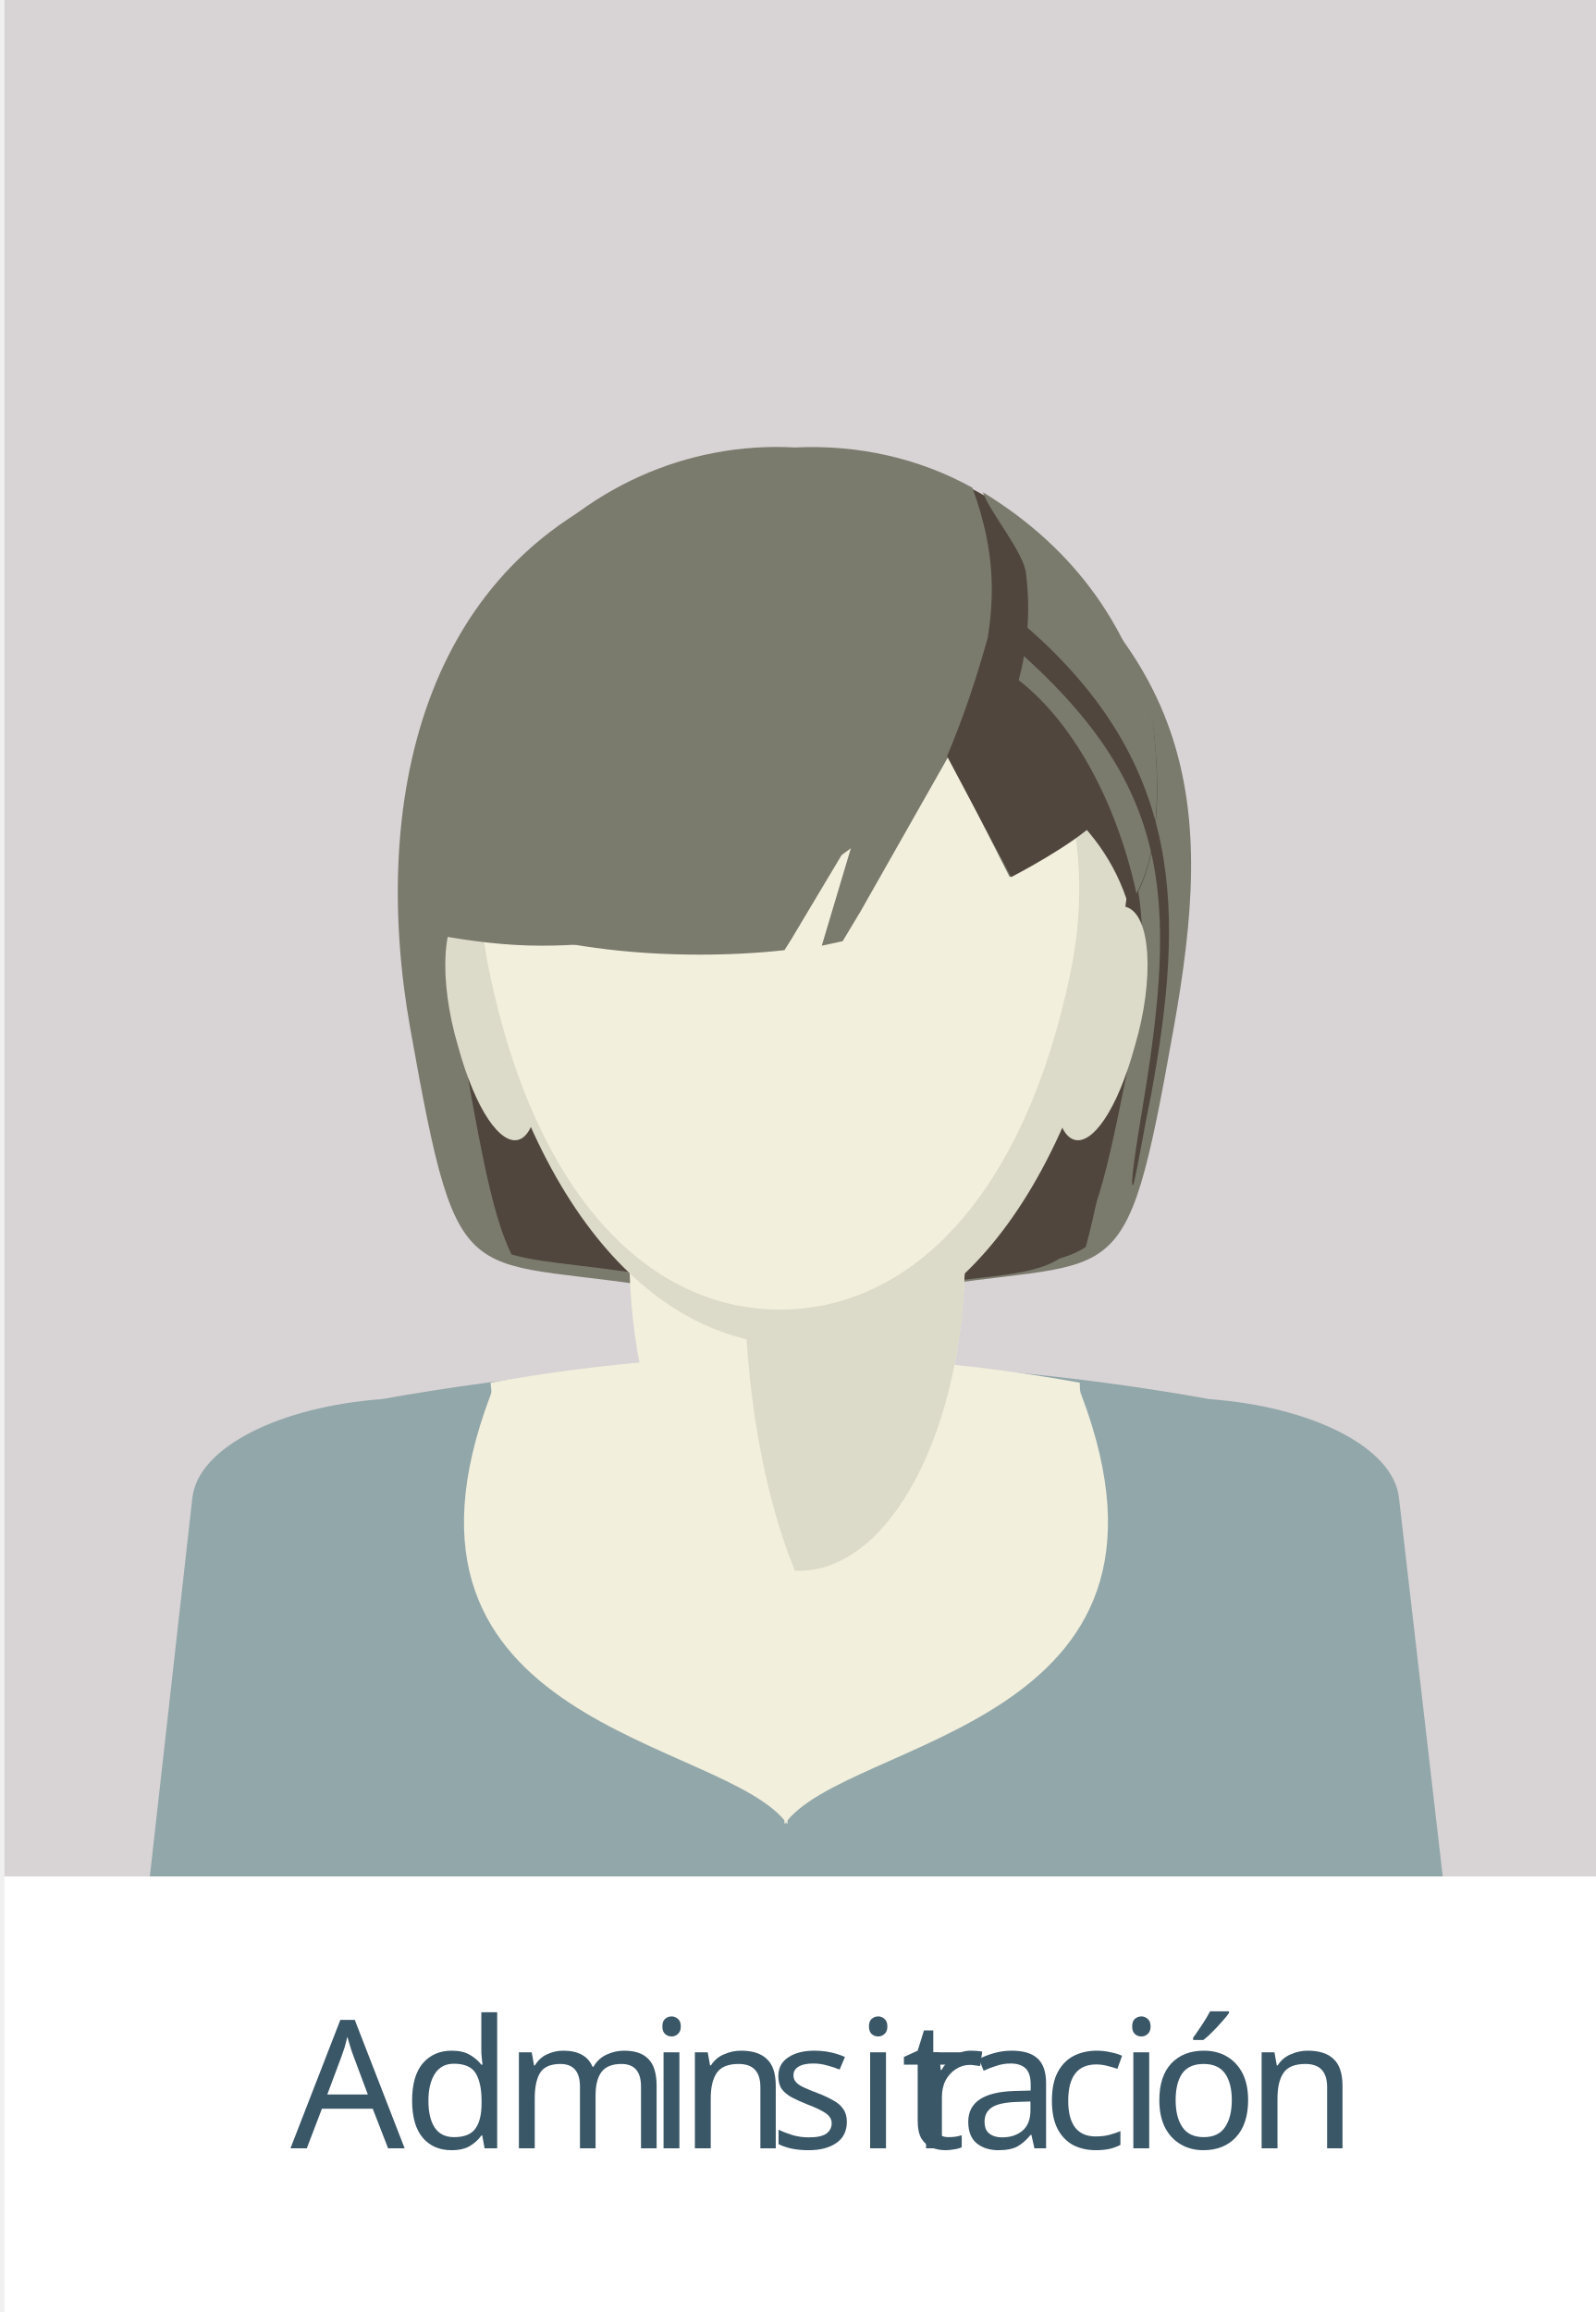
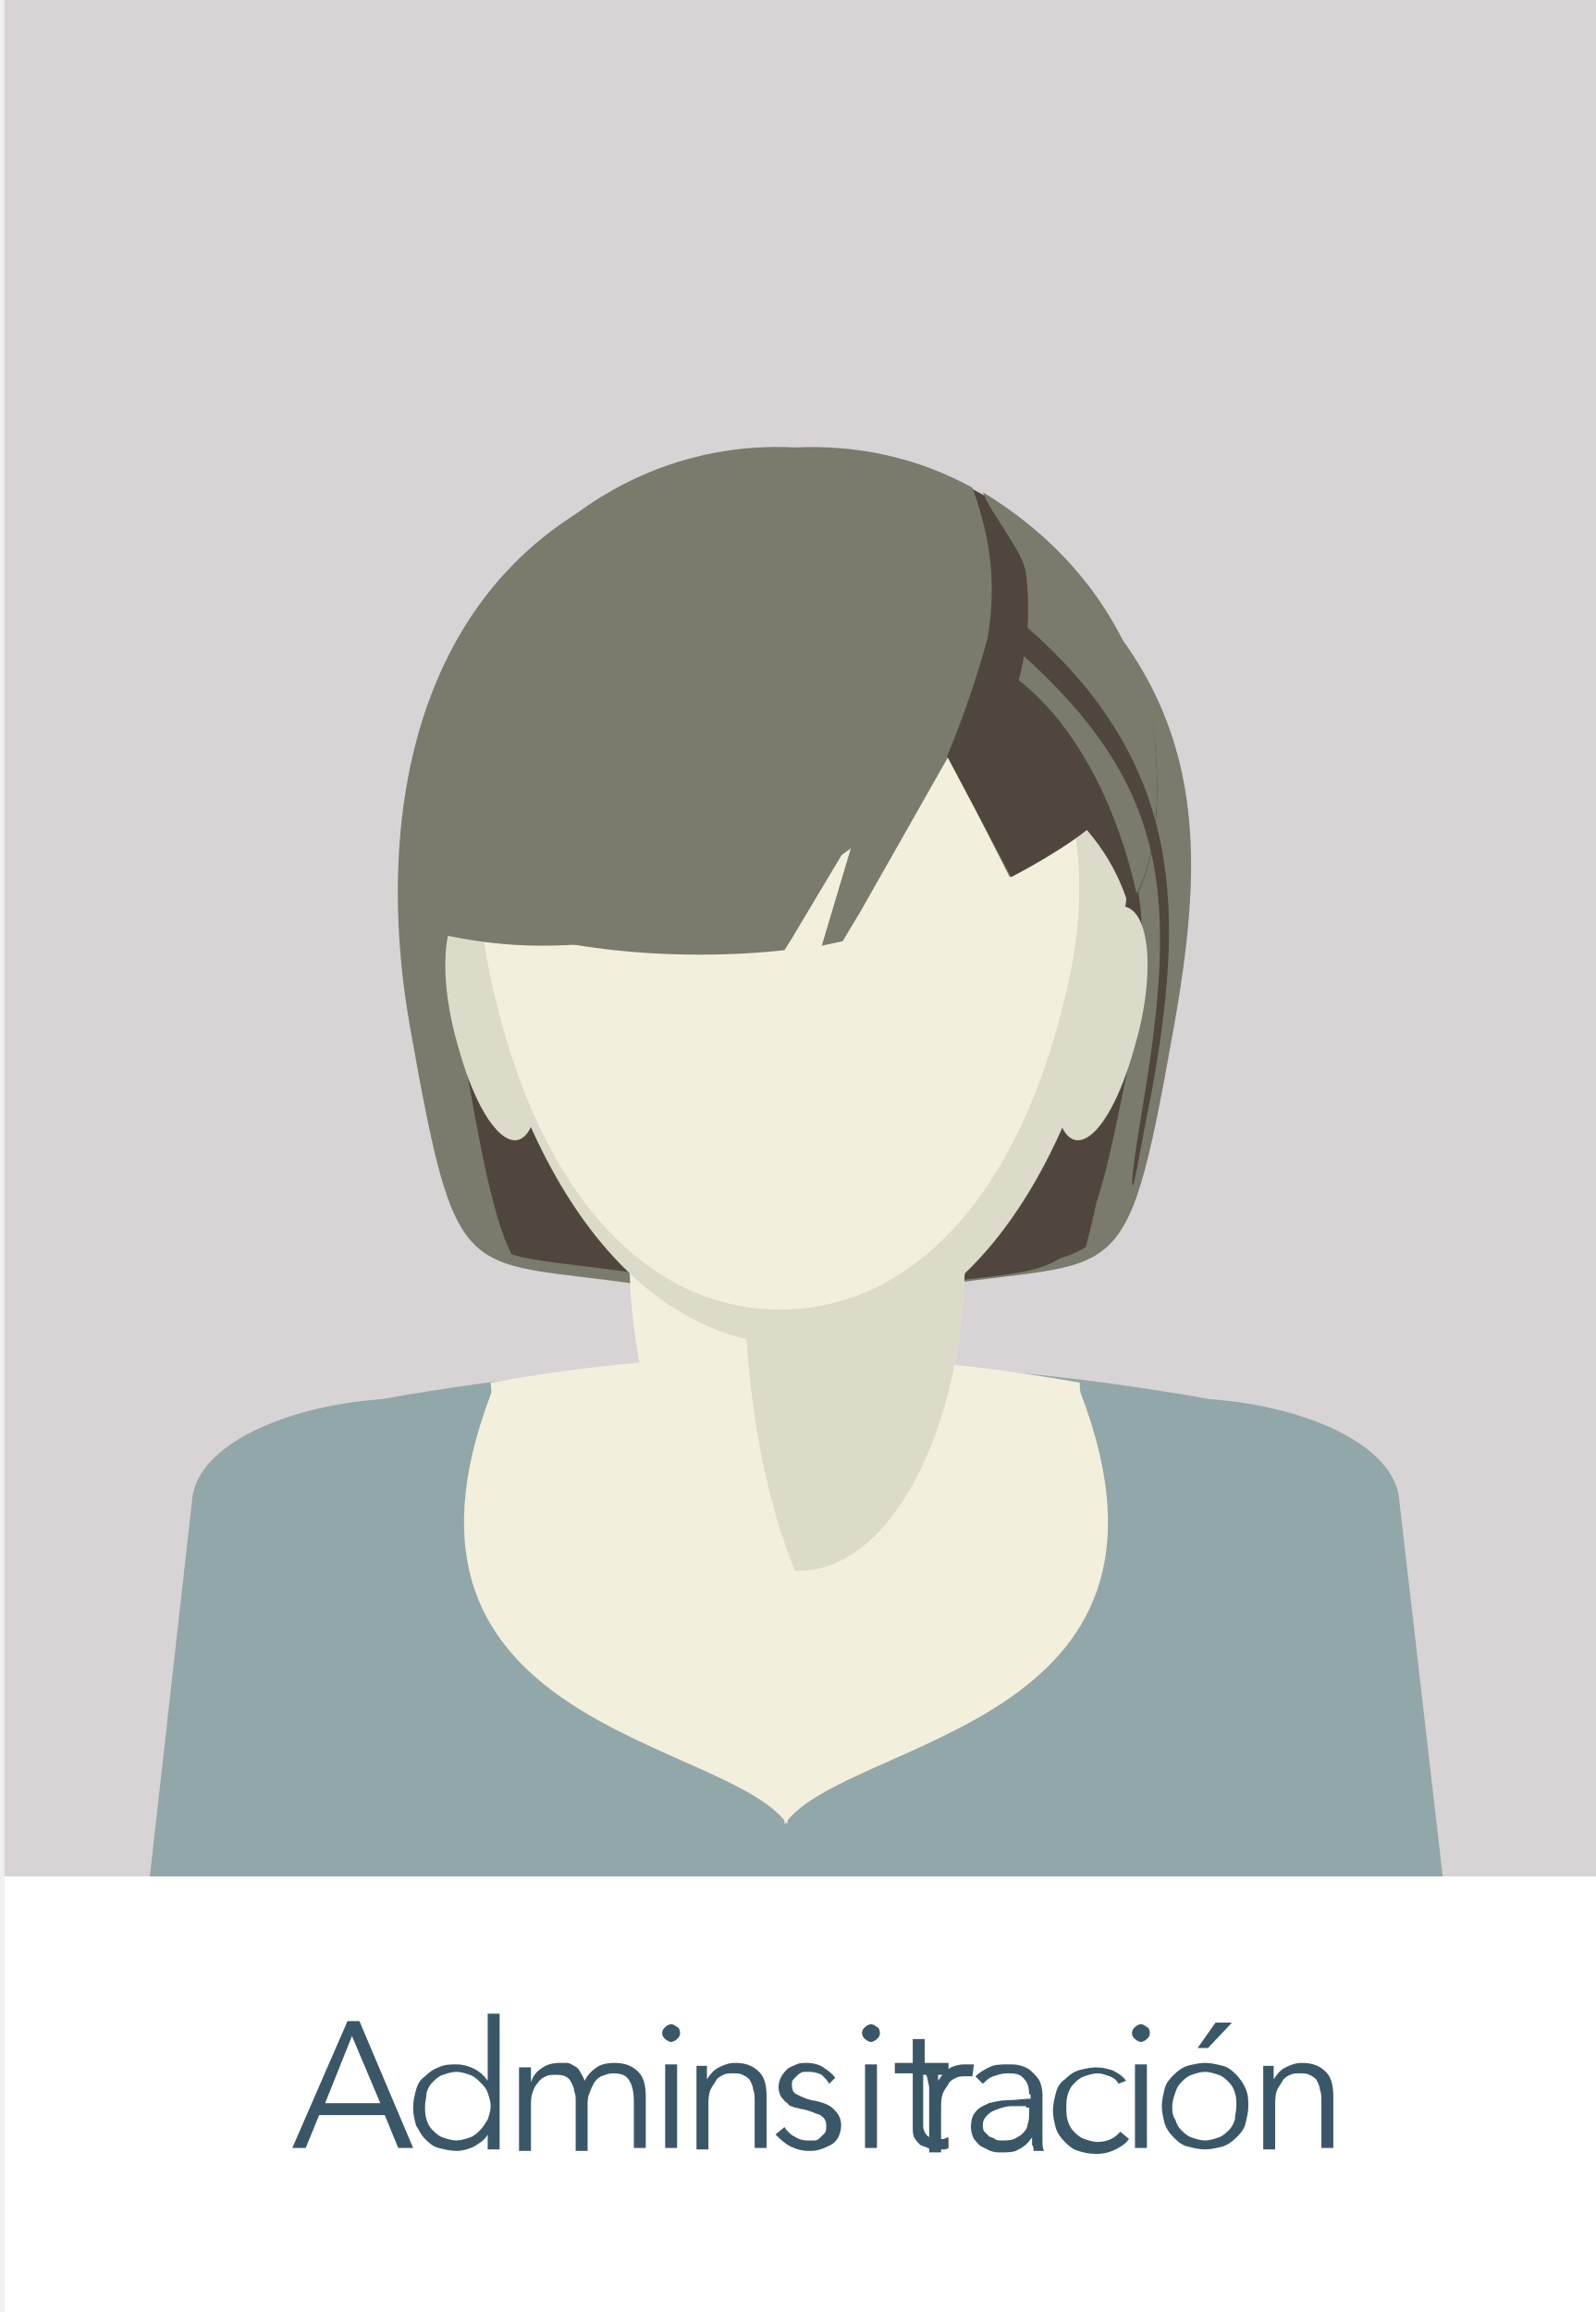
<svg xmlns="http://www.w3.org/2000/svg" xmlns:xlink="http://www.w3.org/1999/xlink" version="1.1" id="Layer_1" x="0px" y="0px" viewBox="0 0 107 155" style="enable-background:new 0 0 107 155;" xml:space="preserve">
  <style type="text/css">
	.st0{fill:#D8D3D4;}
	.st1{fill:#FFFFFF;}
	.st2{clip-path:url(#SVGID_2_);fill:#92A7AA;}
- 	.st3{clip-path:url(#SVGID_2_);fill:#F2EFDC;}
- 	.st4{clip-path:url(#SVGID_2_);fill:#7A7A6D;}
- 	.st5{clip-path:url(#SVGID_2_);fill:#50463D;}
- 	.st6{clip-path:url(#SVGID_2_);fill:#DCDAC8;}
- 	.st7{fill:#3A5767;}
- 	.st8{font-family:'AvenirNext-Regular';}
- 	.st9{font-size:12px;}
- 	.st10{letter-spacing:-1;}
+ 	.st3{clip-path:url(#SVGID_4_);fill:#F2EFDC;}
+ 	.st4{clip-path:url(#SVGID_6_);fill:#F2EFDC;}
+ 	.st5{clip-path:url(#SVGID_8_);fill:#7A7A6D;}
+ 	.st6{clip-path:url(#SVGID_10_);fill:#50463D;}
+ 	.st7{clip-path:url(#SVGID_12_);fill:#7A7A6D;}
+ 	.st8{clip-path:url(#SVGID_14_);fill:#50463D;}
+ 	.st9{clip-path:url(#SVGID_16_);fill:#50463D;}
+ 	.st10{clip-path:url(#SVGID_18_);fill:#F2EFDC;}
+ 	.st11{clip-path:url(#SVGID_20_);fill:#DCDAC8;}
+ 	.st12{clip-path:url(#SVGID_22_);fill:#DCDAC8;}
+ 	.st13{clip-path:url(#SVGID_24_);fill:#DCDAC8;}
+ 	.st14{clip-path:url(#SVGID_26_);fill:#DCDAC8;}
+ 	.st15{clip-path:url(#SVGID_28_);fill:#F2EFDC;}
+ 	.st16{clip-path:url(#SVGID_30_);fill:#50463D;}
+ 	.st17{clip-path:url(#SVGID_32_);fill:#7A7A6D;}
+ 	.st18{clip-path:url(#SVGID_34_);fill:#7A7A6D;}
+ 	.st19{clip-path:url(#SVGID_36_);fill:#50463D;}
+ 	.st20{clip-path:url(#SVGID_38_);fill:#7A7A6D;}
+ 	.st21{clip-path:url(#SVGID_40_);fill:#50463D;}
+ 	.st22{enable-background:new    ;}
+ 	.st23{fill:#3A5767;}
</style>
  <rect x="0.3" y="-0.1" class="st0" width="107.4" height="125.9" />
  <rect x="0.3" y="125.8" class="st1" width="107.4" height="29.3" />
  <g>
-     <defs>
-       <rect id="SVGID_1_" x="0.3" y="-0.1" width="107.4" height="125.9" />
-     </defs>
-     <clipPath id="SVGID_2_">
-       <use xlink:href="#SVGID_1_" style="overflow:visible;" />
-     </clipPath>
-     <path class="st2" d="M53.4,135.1c15.7,0,30.5-2.5,43.6-7l-3.2-27.7c-0.4-3.4-5.9-6.1-12.7-6.6c-18.4-3.3-37.1-3.3-55.5,0   c-6.8,0.5-12.3,3.2-12.7,6.6L9.8,128C22.9,132.5,37.7,135.1,53.4,135.1" />
-     <path class="st3" d="M52.8,90.9c-6.6,0-13.3,0.6-19.9,1.8c0,0.3,0.1,0.6,0,0.8c-8.5,22.4,15.8,23,19.9,28.8V90.9z" />
-     <path class="st3" d="M52.5,90.9c6.6,0,13.3,0.6,19.9,1.8c0,0.3,0,0.6,0.1,0.8c8.5,22.4-15.8,23-19.9,28.8V90.9z" />
-     <path class="st4" d="M27.5,68.9c3.4,19.1,3.4,15,18.4,17.7c9.6,1.7,17.7-12,17.7-26.9c0-14.8-10.1-31.1-19.4-27.9   C27.9,37.4,24.9,54.3,27.5,68.9" />
-     <path class="st5" d="M63.5,59.3c0-8.6-3.7-18.2-8.6-23.7c-2.3-1.4-4.7-1.7-7-0.4C29,45.9,28.7,57.3,31.3,71.8   c1.1,6.3,1.9,10.1,3,12.3c2.4,0.7,5.9,0.7,11.5,1.8C55.4,87.6,63.5,74,63.5,59.3" />
-     <path class="st4" d="M78.7,68.9c-3.4,19.1-3.4,15-18.4,17.7c-9.6,1.7-17.7-12-17.7-26.9c0-14.8,10.9-32.7,19.4-27.9   C81,42.7,81.3,54.3,78.7,68.9" />
-     <path class="st5" d="M75.5,72.2c-3.1,15.5-3.1,12.1-16.8,14.4C50,88,42.6,76.8,42.6,64.8c0-12,10-26.6,17.7-22.6   C77.7,51,77.9,60.4,75.5,72.2" />
-     <path class="st5" d="M58.4,38c-4-2.3-8.5,0.6-12.1,5.7c-2.2,4.9-3.7,10.7-3.7,16c0,14.6,7.9,28.1,17.3,26.4c7-1.3,10.6-1,12.9-2.5   c0.6-2.2,1.2-5.2,1.9-9.3C77.2,60,77,48.6,58.4,38" />
-     <path class="st3" d="M64.7,84.1c0-0.4,0-0.7,0-1.1c-7.5-3.1-15-3.1-22.5,0c0,0.4,0,0.7,0,1.1c0,11.8,5.1,21.3,11.3,21.3   C59.6,105.5,64.7,95.9,64.7,84.1" />
-     <path class="st6" d="M64.7,84.1c0-0.4,0-0.7,0-1.1c-2.4-1-4.7-1.6-7.1-2c-2.6,0.4-5.1,1.3-7.7,2.7c0,0.5,0,0.9,0,1.4   c0,7.9,1.3,15.1,3.4,20.2c0,0,0.1,0,0.1,0C59.6,105.5,64.7,95.9,64.7,84.1" />
-     <path class="st6" d="M53.4,30.2c-13.3-0.8-25.5,12.4-21.8,32.1c3.6,19,12.4,27.8,21.8,27.9c9.5,0,18.2-8.8,21.8-27.9   C78.9,42.6,66.6,29.4,53.4,30.2" />
-     <path class="st6" d="M35.7,68.4c0.8,4.6,0.3,7.6-0.9,8c-1.2,0.4-2.9-1.9-4.1-6.3c-1.3-4.4-1.1-8.8,0.6-9.3   C32.9,60.2,34.9,63.8,35.7,68.4" />
-     <path class="st6" d="M71.1,68.4c-0.8,4.6-0.3,7.6,0.9,8c1.2,0.4,2.9-1.9,4.1-6.3c1.3-4.4,1.1-8.8-0.6-9.3   C73.8,60.2,71.8,63.8,71.1,68.4" />
-     <path class="st3" d="M71.8,65.1c-3.2,15.5-11,22.7-19.5,22.7c-8.5,0-16.3-7.2-19.5-22.7C29.5,49.1,40.5,38.3,52.3,39   C64.1,38.3,75,49.1,71.8,65.1" />
-     <path class="st5" d="M77.3,48.5c-2.8-11.2-12.1-18.1-22.2-18.3c-0.8,2.5-1.2,5.4-1.2,8.3c0,10.8,18.1,9.8,21.8,22.3   C75.6,60.8,78.5,58.1,77.3,48.5" />
-     <path class="st4" d="M53.4,38.3c-11.2-0.6-21.5,9.1-19.8,23.9c4,1.2,8.5,1.8,13.3,1.8c2,0,3.9-0.1,5.7-0.3l0.5-0.8l4.3-7.2   l-2.3,7.7c0.5-0.1,0.9-0.2,1.4-0.3l1.2-2l5.9-10.4l4.1,8.1c0,0,3.9-2.1,5.4-3.8C71.3,44.4,62.6,37.8,53.4,38.3" />
-     <path class="st4" d="M29.4,62.6c0,0,0,0.1,0,0.1c2.2,0.4,4.5,0.7,6.9,0.7c16.7,0,30.2-10.7,30.2-23.9c0-2.4-0.5-4.6-1.3-6.8   c-3.6-2-7.7-2.9-11.9-2.7C38.8,29.2,25.4,42.6,29.4,62.6" />
-     <path class="st5" d="M66.3,42.5c-0.8,2.9-1.7,5.6-2.8,8.2l4.3,8.1c0,0,4.1-2.1,5.8-3.8C72.7,49.7,70,45.4,66.3,42.5" />
-     <path class="st4" d="M68.3,45.6c3.5,2.7,6.5,7.9,7.9,14.3c0.8-1.4,1.9-4.8,1.1-11.5c-1.5-6.1-5-11.5-11.4-15.4   c0.5,1.4,2.8,4.1,2.9,5.5C69.1,41,68.9,43.4,68.3,45.6" />
-     <path class="st5" d="M76,79.4c0.4-1.7,0.7-3.7,1.2-6.1c2.2-12.1,2.3-22-8.4-31.3c-0.3,0.4-0.6,0.9-0.8,1.4   c10.5,9.2,11,16.6,8.6,30.9C76.2,76.7,75.7,79.9,76,79.4" />
-   </g>
-   <text transform="matrix(1 0 0 1 19.4756 144.0274)">
-     <tspan x="0" y="0" class="st7 st8 st9">A</tspan>
-     <tspan x="7.5" y="0" class="st7 st8 st9">d</tspan>
-     <tspan x="14.3" y="0" class="st7 st8 st9">m</tspan>
-     <tspan x="24" y="0" class="st7 st8 st9">i</tspan>
-     <tspan x="26.1" y="0" class="st7 st8 st9">n</tspan>
-     <tspan x="32.1" y="0" class="st7 st8 st9">sit</tspan>
-     <tspan x="41.6" y="0" class="st7 st8 st9 st10">r</tspan>
-     <tspan x="44.9" y="0" class="st7 st8 st9">a</tspan>
-     <tspan x="50.4" y="0" class="st7 st8 st9">c</tspan>
-     <tspan x="55.5" y="0" class="st7 st8 st9">i</tspan>
-     <tspan x="57.6" y="0" class="st7 st8 st9">ó</tspan>
-     <tspan x="64.1" y="0" class="st7 st8 st9">n</tspan>
-   </text>
+     <g>
+       <defs>
+         <rect id="SVGID_1_" x="0.3" y="-0.1" width="107.4" height="125.9" />
+       </defs>
+       <clipPath id="SVGID_2_">
+         <use xlink:href="#SVGID_1_" style="overflow:visible;" />
+       </clipPath>
+       <path class="st2" d="M53.4,135.1c15.7,0,30.5-2.5,43.6-7l-3.2-27.7c-0.4-3.4-5.9-6.1-12.7-6.6c-18.4-3.3-37.1-3.3-55.5,0    c-6.8,0.5-12.3,3.2-12.7,6.6L9.8,128C22.9,132.5,37.7,135.1,53.4,135.1" />
+     </g>
+     <g>
+       <defs>
+         <rect id="SVGID_3_" x="0.3" y="-0.1" width="107.4" height="125.9" />
+       </defs>
+       <clipPath id="SVGID_4_">
+         <use xlink:href="#SVGID_3_" style="overflow:visible;" />
+       </clipPath>
+       <path class="st3" d="M52.8,90.9c-6.6,0-13.3,0.6-19.9,1.8c0,0.3,0.1,0.6,0,0.8c-8.5,22.4,15.8,23,19.9,28.8    C52.8,122.3,52.8,90.9,52.8,90.9z" />
+     </g>
+     <g>
+       <defs>
+         <rect id="SVGID_5_" x="0.3" y="-0.1" width="107.4" height="125.9" />
+       </defs>
+       <clipPath id="SVGID_6_">
+         <use xlink:href="#SVGID_5_" style="overflow:visible;" />
+       </clipPath>
+       <path class="st4" d="M52.5,90.9c6.6,0,13.3,0.6,19.9,1.8c0,0.3,0,0.6,0.1,0.8c8.5,22.4-15.8,23-19.9,28.8L52.5,90.9L52.5,90.9z" />
+     </g>
+     <g>
+       <defs>
+         <rect id="SVGID_7_" x="0.3" y="-0.1" width="107.4" height="125.9" />
+       </defs>
+       <clipPath id="SVGID_8_">
+         <use xlink:href="#SVGID_7_" style="overflow:visible;" />
+       </clipPath>
+       <path class="st5" d="M27.5,68.9c3.4,19.1,3.4,15,18.4,17.7c9.6,1.7,17.7-12,17.7-26.9c0-14.8-10.1-31.1-19.4-27.9    C27.9,37.4,24.9,54.3,27.5,68.9" />
+     </g>
+     <g>
+       <defs>
+         <rect id="SVGID_9_" x="0.3" y="-0.1" width="107.4" height="125.9" />
+       </defs>
+       <clipPath id="SVGID_10_">
+         <use xlink:href="#SVGID_9_" style="overflow:visible;" />
+       </clipPath>
+       <path class="st6" d="M63.5,59.3c0-8.6-3.7-18.2-8.6-23.7c-2.3-1.4-4.7-1.7-7-0.4C29,45.9,28.7,57.3,31.3,71.8    c1.1,6.3,1.9,10.1,3,12.3c2.4,0.7,5.9,0.7,11.5,1.8C55.4,87.6,63.5,74,63.5,59.3" />
+     </g>
+     <g>
+       <defs>
+         <rect id="SVGID_11_" x="0.3" y="-0.1" width="107.4" height="125.9" />
+       </defs>
+       <clipPath id="SVGID_12_">
+         <use xlink:href="#SVGID_11_" style="overflow:visible;" />
+       </clipPath>
+       <path class="st7" d="M78.7,68.9c-3.4,19.1-3.4,15-18.4,17.7c-9.6,1.7-17.7-12-17.7-26.9C42.6,44.9,53.5,27,62,31.8    C81,42.7,81.3,54.3,78.7,68.9" />
+     </g>
+     <g>
+       <defs>
+         <rect id="SVGID_13_" x="0.3" y="-0.1" width="107.4" height="125.9" />
+       </defs>
+       <clipPath id="SVGID_14_">
+         <use xlink:href="#SVGID_13_" style="overflow:visible;" />
+       </clipPath>
+       <path class="st8" d="M75.5,72.2c-3.1,15.5-3.1,12.1-16.8,14.4C50,88,42.6,76.8,42.6,64.8s10-26.6,17.7-22.6    C77.7,51,77.9,60.4,75.5,72.2" />
+     </g>
+     <g>
+       <defs>
+         <rect id="SVGID_15_" x="0.3" y="-0.1" width="107.4" height="125.9" />
+       </defs>
+       <clipPath id="SVGID_16_">
+         <use xlink:href="#SVGID_15_" style="overflow:visible;" />
+       </clipPath>
+       <path class="st9" d="M58.4,38c-4-2.3-8.5,0.6-12.1,5.7c-2.2,4.9-3.7,10.7-3.7,16c0,14.6,7.9,28.1,17.3,26.4c7-1.3,10.6-1,12.9-2.5    c0.6-2.2,1.2-5.2,1.9-9.3C77.2,60,77,48.6,58.4,38" />
+     </g>
+     <g>
+       <defs>
+         <rect id="SVGID_17_" x="0.3" y="-0.1" width="107.4" height="125.9" />
+       </defs>
+       <clipPath id="SVGID_18_">
+         <use xlink:href="#SVGID_17_" style="overflow:visible;" />
+       </clipPath>
+       <path class="st10" d="M64.7,84.1c0-0.4,0-0.7,0-1.1c-7.5-3.1-15-3.1-22.5,0c0,0.4,0,0.7,0,1.1c0,11.8,5.1,21.3,11.3,21.3    C59.6,105.5,64.7,95.9,64.7,84.1" />
+     </g>
+     <g>
+       <defs>
+         <rect id="SVGID_19_" x="0.3" y="-0.1" width="107.4" height="125.9" />
+       </defs>
+       <clipPath id="SVGID_20_">
+         <use xlink:href="#SVGID_19_" style="overflow:visible;" />
+       </clipPath>
+       <path class="st11" d="M64.7,84.1c0-0.4,0-0.7,0-1.1c-2.4-1-4.7-1.6-7.1-2c-2.6,0.4-5.1,1.3-7.7,2.7c0,0.5,0,0.9,0,1.4    c0,7.9,1.3,15.1,3.4,20.2h0.1C59.6,105.5,64.7,95.9,64.7,84.1" />
+     </g>
+     <g>
+       <defs>
+         <rect id="SVGID_21_" x="0.3" y="-0.1" width="107.4" height="125.9" />
+       </defs>
+       <clipPath id="SVGID_22_">
+         <use xlink:href="#SVGID_21_" style="overflow:visible;" />
+       </clipPath>
+       <path class="st12" d="M53.4,30.2c-13.3-0.8-25.5,12.4-21.8,32.1c3.6,19,12.4,27.8,21.8,27.9c9.5,0,18.2-8.8,21.8-27.9    C78.9,42.6,66.6,29.4,53.4,30.2" />
+     </g>
+     <g>
+       <defs>
+         <rect id="SVGID_23_" x="0.3" y="-0.1" width="107.4" height="125.9" />
+       </defs>
+       <clipPath id="SVGID_24_">
+         <use xlink:href="#SVGID_23_" style="overflow:visible;" />
+       </clipPath>
+       <path class="st13" d="M35.7,68.4c0.8,4.6,0.3,7.6-0.9,8s-2.9-1.9-4.1-6.3c-1.3-4.4-1.1-8.8,0.6-9.3C32.9,60.2,34.9,63.8,35.7,68.4    " />
+     </g>
+     <g>
+       <defs>
+         <rect id="SVGID_25_" x="0.3" y="-0.1" width="107.4" height="125.9" />
+       </defs>
+       <clipPath id="SVGID_26_">
+         <use xlink:href="#SVGID_25_" style="overflow:visible;" />
+       </clipPath>
+       <path class="st14" d="M71.1,68.4c-0.8,4.6-0.3,7.6,0.9,8c1.2,0.4,2.9-1.9,4.1-6.3c1.3-4.4,1.1-8.8-0.6-9.3    C73.8,60.2,71.8,63.8,71.1,68.4" />
+     </g>
+     <g>
+       <defs>
+         <rect id="SVGID_27_" x="0.3" y="-0.1" width="107.4" height="125.9" />
+       </defs>
+       <clipPath id="SVGID_28_">
+         <use xlink:href="#SVGID_27_" style="overflow:visible;" />
+       </clipPath>
+       <path class="st15" d="M71.8,65.1c-3.2,15.5-11,22.7-19.5,22.7S36,80.6,32.8,65.1c-3.3-16,7.7-26.8,19.5-26.1    C64.1,38.3,75,49.1,71.8,65.1" />
+     </g>
+     <g>
+       <defs>
+         <rect id="SVGID_29_" x="0.3" y="-0.1" width="107.4" height="125.9" />
+       </defs>
+       <clipPath id="SVGID_30_">
+         <use xlink:href="#SVGID_29_" style="overflow:visible;" />
+       </clipPath>
+       <path class="st16" d="M77.3,48.5c-2.8-11.2-12.1-18.1-22.2-18.3c-0.8,2.5-1.2,5.4-1.2,8.3c0,10.8,18.1,9.8,21.8,22.3    C75.6,60.8,78.5,58.1,77.3,48.5" />
+     </g>
+     <g>
+       <defs>
+         <rect id="SVGID_31_" x="0.3" y="-0.1" width="107.4" height="125.9" />
+       </defs>
+       <clipPath id="SVGID_32_">
+         <use xlink:href="#SVGID_31_" style="overflow:visible;" />
+       </clipPath>
+       <path class="st17" d="M53.4,38.3c-11.2-0.6-21.5,9.1-19.8,23.9c4,1.2,8.5,1.8,13.3,1.8c2,0,3.9-0.1,5.7-0.3l0.5-0.8l4.3-7.2    l-2.3,7.7c0.5-0.1,0.9-0.2,1.4-0.3l1.2-2l5.9-10.4l4.1,8.1c0,0,3.9-2.1,5.4-3.8C71.3,44.4,62.6,37.8,53.4,38.3" />
+     </g>
+     <g>
+       <defs>
+         <rect id="SVGID_33_" x="0.3" y="-0.1" width="107.4" height="125.9" />
+       </defs>
+       <clipPath id="SVGID_34_">
+         <use xlink:href="#SVGID_33_" style="overflow:visible;" />
+       </clipPath>
+       <path class="st18" d="M29.4,62.6L29.4,62.6c2.2,0.5,4.5,0.8,6.9,0.8c16.7,0,30.2-10.7,30.2-23.9c0-2.4-0.5-4.6-1.3-6.8    c-3.6-2-7.7-2.9-11.9-2.7C38.8,29.2,25.4,42.6,29.4,62.6" />
+     </g>
+     <g>
+       <defs>
+         <rect id="SVGID_35_" x="0.3" y="-0.1" width="107.4" height="125.9" />
+       </defs>
+       <clipPath id="SVGID_36_">
+         <use xlink:href="#SVGID_35_" style="overflow:visible;" />
+       </clipPath>
+       <path class="st19" d="M66.3,42.5c-0.8,2.9-1.7,5.6-2.8,8.2l4.3,8.1c0,0,4.1-2.1,5.8-3.8C72.7,49.7,70,45.4,66.3,42.5" />
+     </g>
+     <g>
+       <defs>
+         <rect id="SVGID_37_" x="0.3" y="-0.1" width="107.4" height="125.9" />
+       </defs>
+       <clipPath id="SVGID_38_">
+         <use xlink:href="#SVGID_37_" style="overflow:visible;" />
+       </clipPath>
+       <path class="st20" d="M68.3,45.6c3.5,2.7,6.5,7.9,7.9,14.3c0.8-1.4,1.9-4.8,1.1-11.5c-1.5-6.1-5-11.5-11.4-15.4    c0.5,1.4,2.8,4.1,2.9,5.5C69.1,41,68.9,43.4,68.3,45.6" />
+     </g>
+     <g>
+       <defs>
+         <rect id="SVGID_39_" x="0.3" y="-0.1" width="107.4" height="125.9" />
+       </defs>
+       <clipPath id="SVGID_40_">
+         <use xlink:href="#SVGID_39_" style="overflow:visible;" />
+       </clipPath>
+       <path class="st21" d="M76,79.4c0.4-1.7,0.7-3.7,1.2-6.1c2.2-12.1,2.3-22-8.4-31.3c-0.3,0.4-0.6,0.9-0.8,1.4    c10.5,9.2,11,16.6,8.6,30.9C76.2,76.7,75.7,79.9,76,79.4" />
+     </g>
+   </g>
+   <g class="st22">
+     <path class="st23" d="M20.5,144h-0.9l3.7-8.5h0.8l3.6,8.5h-1l-0.9-2.2h-4.4L20.5,144z M21.8,141h3.7l-1.9-4.5L21.8,141z" />
+   </g>
+   <g class="st22">
+     <path class="st23" d="M32.7,143.1c-0.2,0.4-0.6,0.6-0.9,0.8c-0.4,0.2-0.8,0.3-1.2,0.3c-0.4,0-0.8-0.1-1.2-0.2s-0.7-0.4-0.9-0.6   c-0.3-0.3-0.4-0.6-0.6-0.9c-0.1-0.4-0.2-0.7-0.2-1.2s0.1-0.8,0.2-1.2c0.1-0.4,0.3-0.7,0.6-0.9c0.3-0.3,0.6-0.5,0.9-0.6   c0.4-0.2,0.8-0.2,1.2-0.2c0.4,0,0.8,0.1,1.2,0.3c0.4,0.2,0.7,0.5,0.9,0.8h0V135h0.8v9.1h-0.8L32.7,143.1L32.7,143.1z M28.5,141.2   c0,0.3,0,0.6,0.1,0.9c0.1,0.3,0.2,0.5,0.4,0.7c0.2,0.2,0.4,0.4,0.7,0.5c0.3,0.1,0.6,0.2,0.9,0.2c0.3,0,0.6-0.1,0.9-0.2   c0.3-0.1,0.5-0.3,0.7-0.5c0.2-0.2,0.3-0.4,0.5-0.7c0.1-0.3,0.2-0.6,0.2-0.9c0-0.3-0.1-0.6-0.2-0.9c-0.1-0.3-0.3-0.5-0.5-0.7   s-0.4-0.4-0.7-0.5c-0.3-0.1-0.6-0.2-0.9-0.2c-0.3,0-0.6,0.1-0.9,0.2c-0.3,0.1-0.5,0.3-0.7,0.5c-0.2,0.2-0.3,0.4-0.4,0.7   C28.6,140.6,28.5,140.9,28.5,141.2z" />
+   </g>
+   <g class="st22">
+     <path class="st23" d="M36.4,138.6c0.3-0.2,0.7-0.3,1.1-0.3c0.2,0,0.3,0,0.5,0s0.3,0.1,0.5,0.2c0.2,0.1,0.3,0.2,0.4,0.4   c0.1,0.2,0.2,0.3,0.3,0.6c0.2-0.4,0.5-0.7,0.8-0.9c0.3-0.2,0.7-0.3,1.2-0.3c0.7,0,1.2,0.2,1.6,0.6s0.5,1,0.5,1.7v3.4h-0.8v-3.1   c0-0.6-0.1-1.1-0.3-1.4c-0.2-0.4-0.6-0.5-1.1-0.5c-0.3,0-0.5,0.1-0.8,0.2c-0.2,0.1-0.4,0.3-0.5,0.5c-0.1,0.2-0.2,0.4-0.3,0.7   c-0.1,0.2-0.1,0.5-0.1,0.8v3h-0.8v-3.3c0-0.3,0-0.5-0.1-0.7c0-0.2-0.1-0.4-0.2-0.6s-0.2-0.3-0.4-0.4c-0.2-0.1-0.4-0.1-0.7-0.1   c-0.2,0-0.4,0-0.6,0.1c-0.2,0.1-0.4,0.2-0.5,0.4c-0.2,0.2-0.3,0.4-0.4,0.7c-0.1,0.3-0.1,0.6-0.1,1v2.9h-0.8v-4.4c0-0.2,0-0.3,0-0.6   s0-0.5,0-0.6h0.8c0,0.2,0,0.3,0,0.5c0,0.2,0,0.3,0,0.5h0C35.8,139,36.1,138.8,36.4,138.6z" />
+   </g>
+   <g class="st22">
+     <path class="st23" d="M45.6,136.3c0,0.2-0.1,0.3-0.2,0.4c-0.1,0.1-0.3,0.2-0.4,0.2s-0.3-0.1-0.4-0.2c-0.1-0.1-0.2-0.2-0.2-0.4   s0.1-0.3,0.2-0.4c0.1-0.1,0.3-0.2,0.4-0.2s0.3,0.1,0.4,0.2C45.5,135.9,45.6,136.1,45.6,136.3z M45.4,144h-0.8v-5.6h0.8V144z" />
+   </g>
+   <g class="st22">
+     <path class="st23" d="M47.4,138.4c0,0.2,0,0.3,0,0.5c0,0.2,0,0.3,0,0.5h0c0.2-0.3,0.4-0.6,0.8-0.8s0.7-0.3,1.1-0.3   c0.7,0,1.2,0.2,1.6,0.6s0.5,1,0.5,1.7v3.4h-0.8v-3.1c0-0.3,0-0.6-0.1-0.8c0-0.2-0.1-0.4-0.2-0.6c-0.1-0.2-0.3-0.3-0.5-0.4   c-0.2-0.1-0.4-0.1-0.7-0.1c-0.2,0-0.4,0-0.6,0.1c-0.2,0.1-0.4,0.2-0.5,0.4s-0.3,0.4-0.4,0.7c-0.1,0.3-0.1,0.6-0.1,1v2.9h-0.8v-4.4   c0-0.2,0-0.3,0-0.6s0-0.5,0-0.6H47.4z" />
+   </g>
+   <g class="st22">
+     <path class="st23" d="M55.6,139.7c-0.1-0.2-0.3-0.4-0.5-0.6c-0.2-0.1-0.5-0.2-0.8-0.2c-0.1,0-0.3,0-0.4,0c-0.1,0-0.3,0.1-0.4,0.2   c-0.1,0.1-0.2,0.2-0.3,0.3s-0.1,0.2-0.1,0.4c0,0.3,0.1,0.5,0.3,0.6c0.2,0.1,0.6,0.3,1,0.4c0.7,0.1,1.2,0.3,1.5,0.6   c0.3,0.3,0.5,0.6,0.5,1.1c0,0.3-0.1,0.6-0.2,0.8c-0.1,0.2-0.3,0.4-0.5,0.5c-0.2,0.1-0.4,0.2-0.7,0.3c-0.3,0.1-0.5,0.1-0.8,0.1   c-0.4,0-0.8-0.1-1.2-0.3s-0.7-0.5-1-0.8l0.6-0.5c0.1,0.2,0.4,0.5,0.6,0.6c0.3,0.2,0.6,0.3,0.9,0.3c0.2,0,0.3,0,0.5,0   c0.2,0,0.3-0.1,0.4-0.2s0.2-0.2,0.3-0.3c0.1-0.1,0.1-0.3,0.1-0.5c0-0.3-0.1-0.5-0.4-0.7c-0.3-0.1-0.7-0.3-1.2-0.4   c-0.2,0-0.3-0.1-0.5-0.1c-0.2-0.1-0.4-0.1-0.5-0.3c-0.2-0.1-0.3-0.3-0.4-0.4s-0.2-0.4-0.2-0.7c0-0.3,0.1-0.5,0.2-0.7   c0.1-0.2,0.3-0.4,0.4-0.5s0.4-0.2,0.6-0.3c0.2-0.1,0.5-0.1,0.7-0.1c0.4,0,0.8,0.1,1.1,0.3s0.6,0.4,0.8,0.7L55.6,139.7z" />
+     <path class="st23" d="M59,136.3c0,0.2-0.1,0.3-0.2,0.4c-0.1,0.1-0.3,0.2-0.4,0.2c-0.1,0-0.3-0.1-0.4-0.2c-0.1-0.1-0.2-0.2-0.2-0.4   s0.1-0.3,0.2-0.4c0.1-0.1,0.3-0.2,0.4-0.2c0.1,0,0.3,0.1,0.4,0.2C58.9,135.9,59,136.1,59,136.3z M58.8,144H58v-5.6h0.8V144z" />
+     <path class="st23" d="M63.5,139.1h-1.6v3.3c0,0.2,0,0.4,0.1,0.5c0,0.1,0.1,0.2,0.2,0.3c0.1,0.1,0.2,0.1,0.3,0.2c0.1,0,0.2,0,0.3,0   c0.1,0,0.2,0,0.4,0s0.2-0.1,0.4-0.1l0,0.7c-0.1,0.1-0.3,0.1-0.4,0.1c-0.2,0-0.3,0-0.5,0c-0.2,0-0.3,0-0.5-0.1s-0.3-0.1-0.5-0.2   c-0.1-0.1-0.3-0.3-0.4-0.5c-0.1-0.2-0.1-0.4-0.1-0.8v-3.5H60v-0.7h1.2v-1.6h0.8v1.6h1.6V139.1z" />
+   </g>
+   <g class="st22">
+     <path class="st23" d="M62.1,139.1c0-0.2,0-0.5,0-0.6h0.8c0,0.2,0,0.3,0,0.5c0,0.2,0,0.3,0,0.5h0c0.2-0.3,0.4-0.6,0.7-0.8   c0.3-0.2,0.7-0.3,1.1-0.3c0.1,0,0.2,0,0.3,0s0.2,0,0.3,0l-0.1,0.8c0,0-0.1,0-0.2,0c-0.1,0-0.2,0-0.3,0c-0.2,0-0.4,0-0.6,0.1   s-0.4,0.2-0.5,0.4c-0.1,0.2-0.3,0.4-0.4,0.7s-0.1,0.6-0.1,1v2.9h-0.8v-4.4C62.2,139.5,62.2,139.3,62.1,139.1z" />
+   </g>
+   <g class="st22">
+     <path class="st23" d="M69,140.4c0-0.5-0.1-0.8-0.4-1.1S68,139,67.5,139c-0.3,0-0.6,0.1-0.9,0.2c-0.3,0.1-0.5,0.3-0.7,0.5l-0.5-0.5   c0.2-0.2,0.5-0.4,0.9-0.6c0.4-0.2,0.8-0.2,1.3-0.2c0.3,0,0.6,0,0.9,0.1s0.5,0.2,0.7,0.4c0.2,0.2,0.4,0.4,0.5,0.6s0.2,0.6,0.2,0.9   v2.5c0,0.2,0,0.4,0,0.7c0,0.2,0,0.4,0.1,0.6h-0.7c0-0.1,0-0.3-0.1-0.4c0-0.2,0-0.3,0-0.5h0c-0.3,0.4-0.5,0.6-0.9,0.8   c-0.3,0.2-0.7,0.2-1.2,0.2c-0.2,0-0.4,0-0.7-0.1c-0.2-0.1-0.4-0.2-0.6-0.3c-0.2-0.1-0.3-0.3-0.5-0.5c-0.1-0.2-0.2-0.5-0.2-0.8   c0-0.4,0.1-0.8,0.3-1c0.2-0.3,0.5-0.4,0.9-0.6c0.4-0.1,0.8-0.2,1.3-0.2s1-0.1,1.5-0.1V140.4z M68.8,141.2c-0.3,0-0.7,0-1,0   c-0.3,0-0.6,0.1-0.9,0.2c-0.3,0.1-0.5,0.2-0.7,0.4c-0.2,0.2-0.3,0.4-0.3,0.6c0,0.2,0,0.4,0.1,0.5c0.1,0.1,0.2,0.2,0.3,0.3   s0.3,0.1,0.4,0.2s0.3,0.1,0.5,0.1c0.3,0,0.5,0,0.8-0.1c0.2-0.1,0.4-0.2,0.6-0.4c0.2-0.2,0.3-0.4,0.3-0.6c0.1-0.2,0.1-0.5,0.1-0.7   v-0.4H68.8z" />
+   </g>
+   <g class="st22">
+     <path class="st23" d="M75,139.7c-0.1-0.2-0.3-0.4-0.6-0.5c-0.3-0.1-0.5-0.2-0.8-0.2c-0.3,0-0.6,0.1-0.9,0.2   c-0.3,0.1-0.5,0.3-0.7,0.5c-0.2,0.2-0.3,0.4-0.4,0.7c-0.1,0.3-0.1,0.6-0.1,0.9c0,0.3,0,0.6,0.1,0.9c0.1,0.3,0.2,0.5,0.4,0.7   c0.2,0.2,0.4,0.4,0.7,0.5c0.3,0.1,0.6,0.2,0.9,0.2c0.4,0,0.7-0.1,0.9-0.2s0.5-0.3,0.6-0.5l0.6,0.5c-0.2,0.3-0.5,0.5-0.9,0.7   s-0.8,0.3-1.3,0.3c-0.5,0-0.9-0.1-1.2-0.2c-0.4-0.1-0.7-0.4-0.9-0.6c-0.3-0.3-0.5-0.6-0.6-0.9c-0.1-0.4-0.2-0.8-0.2-1.2   c0-0.4,0.1-0.8,0.2-1.2c0.1-0.4,0.3-0.7,0.6-0.9c0.3-0.3,0.6-0.5,0.9-0.6c0.4-0.1,0.8-0.2,1.2-0.2c0.4,0,0.8,0.1,1.1,0.2   c0.4,0.2,0.7,0.4,0.9,0.7L75,139.7z" />
+   </g>
+   <g class="st22">
+     <path class="st23" d="M77.1,136.3c0,0.2-0.1,0.3-0.2,0.4c-0.1,0.1-0.3,0.2-0.4,0.2s-0.3-0.1-0.4-0.2c-0.1-0.1-0.2-0.2-0.2-0.4   s0.1-0.3,0.2-0.4c0.1-0.1,0.3-0.2,0.4-0.2s0.3,0.1,0.4,0.2C77,135.9,77.1,136.1,77.1,136.3z M76.9,144h-0.8v-5.6h0.8V144z" />
+   </g>
+   <g class="st22">
+     <path class="st23" d="M83.7,141.2c0,0.4-0.1,0.8-0.2,1.2c-0.1,0.4-0.4,0.7-0.6,0.9c-0.3,0.3-0.6,0.5-0.9,0.6   c-0.4,0.1-0.8,0.2-1.2,0.2c-0.4,0-0.8-0.1-1.2-0.2c-0.4-0.1-0.7-0.4-0.9-0.6c-0.3-0.3-0.5-0.6-0.6-0.9c-0.1-0.4-0.2-0.8-0.2-1.2   c0-0.4,0.1-0.8,0.2-1.2c0.1-0.4,0.4-0.7,0.6-0.9c0.3-0.3,0.6-0.5,0.9-0.6c0.4-0.1,0.8-0.2,1.2-0.2c0.4,0,0.8,0.1,1.2,0.2   c0.4,0.1,0.7,0.4,0.9,0.6s0.5,0.6,0.6,0.9C83.7,140.4,83.7,140.8,83.7,141.2z M82.9,141.2c0-0.3,0-0.6-0.1-0.9   c-0.1-0.3-0.2-0.5-0.4-0.7c-0.2-0.2-0.4-0.4-0.7-0.5c-0.3-0.1-0.6-0.2-0.9-0.2s-0.6,0.1-0.9,0.2c-0.3,0.1-0.5,0.3-0.7,0.5   c-0.2,0.2-0.3,0.4-0.4,0.7c-0.1,0.3-0.2,0.6-0.2,0.9c0,0.3,0,0.6,0.2,0.9c0.1,0.3,0.2,0.5,0.4,0.7c0.2,0.2,0.4,0.4,0.7,0.5   c0.3,0.1,0.6,0.2,0.9,0.2s0.6-0.1,0.9-0.2c0.3-0.1,0.5-0.3,0.7-0.5c0.2-0.2,0.3-0.4,0.4-0.7C82.8,141.8,82.9,141.5,82.9,141.2z    M81,137.3h-0.7l1.2-1.7h1.1L81,137.3z" />
+   </g>
+   <g class="st22">
+     <path class="st23" d="M85.4,138.4c0,0.2,0,0.3,0,0.5c0,0.2,0,0.3,0,0.5h0c0.2-0.3,0.4-0.6,0.8-0.8c0.4-0.2,0.7-0.3,1.1-0.3   c0.7,0,1.2,0.2,1.6,0.6c0.4,0.4,0.5,1,0.5,1.7v3.4h-0.8v-3.1c0-0.3,0-0.6-0.1-0.8c0-0.2-0.1-0.4-0.2-0.6c-0.1-0.2-0.3-0.3-0.5-0.4   c-0.2-0.1-0.4-0.1-0.7-0.1c-0.2,0-0.4,0-0.6,0.1c-0.2,0.1-0.4,0.2-0.5,0.4s-0.3,0.4-0.4,0.7c-0.1,0.3-0.1,0.6-0.1,1v2.9h-0.8v-4.4   c0-0.2,0-0.3,0-0.6s0-0.5,0-0.6H85.4z" />
+   </g>
</svg>
